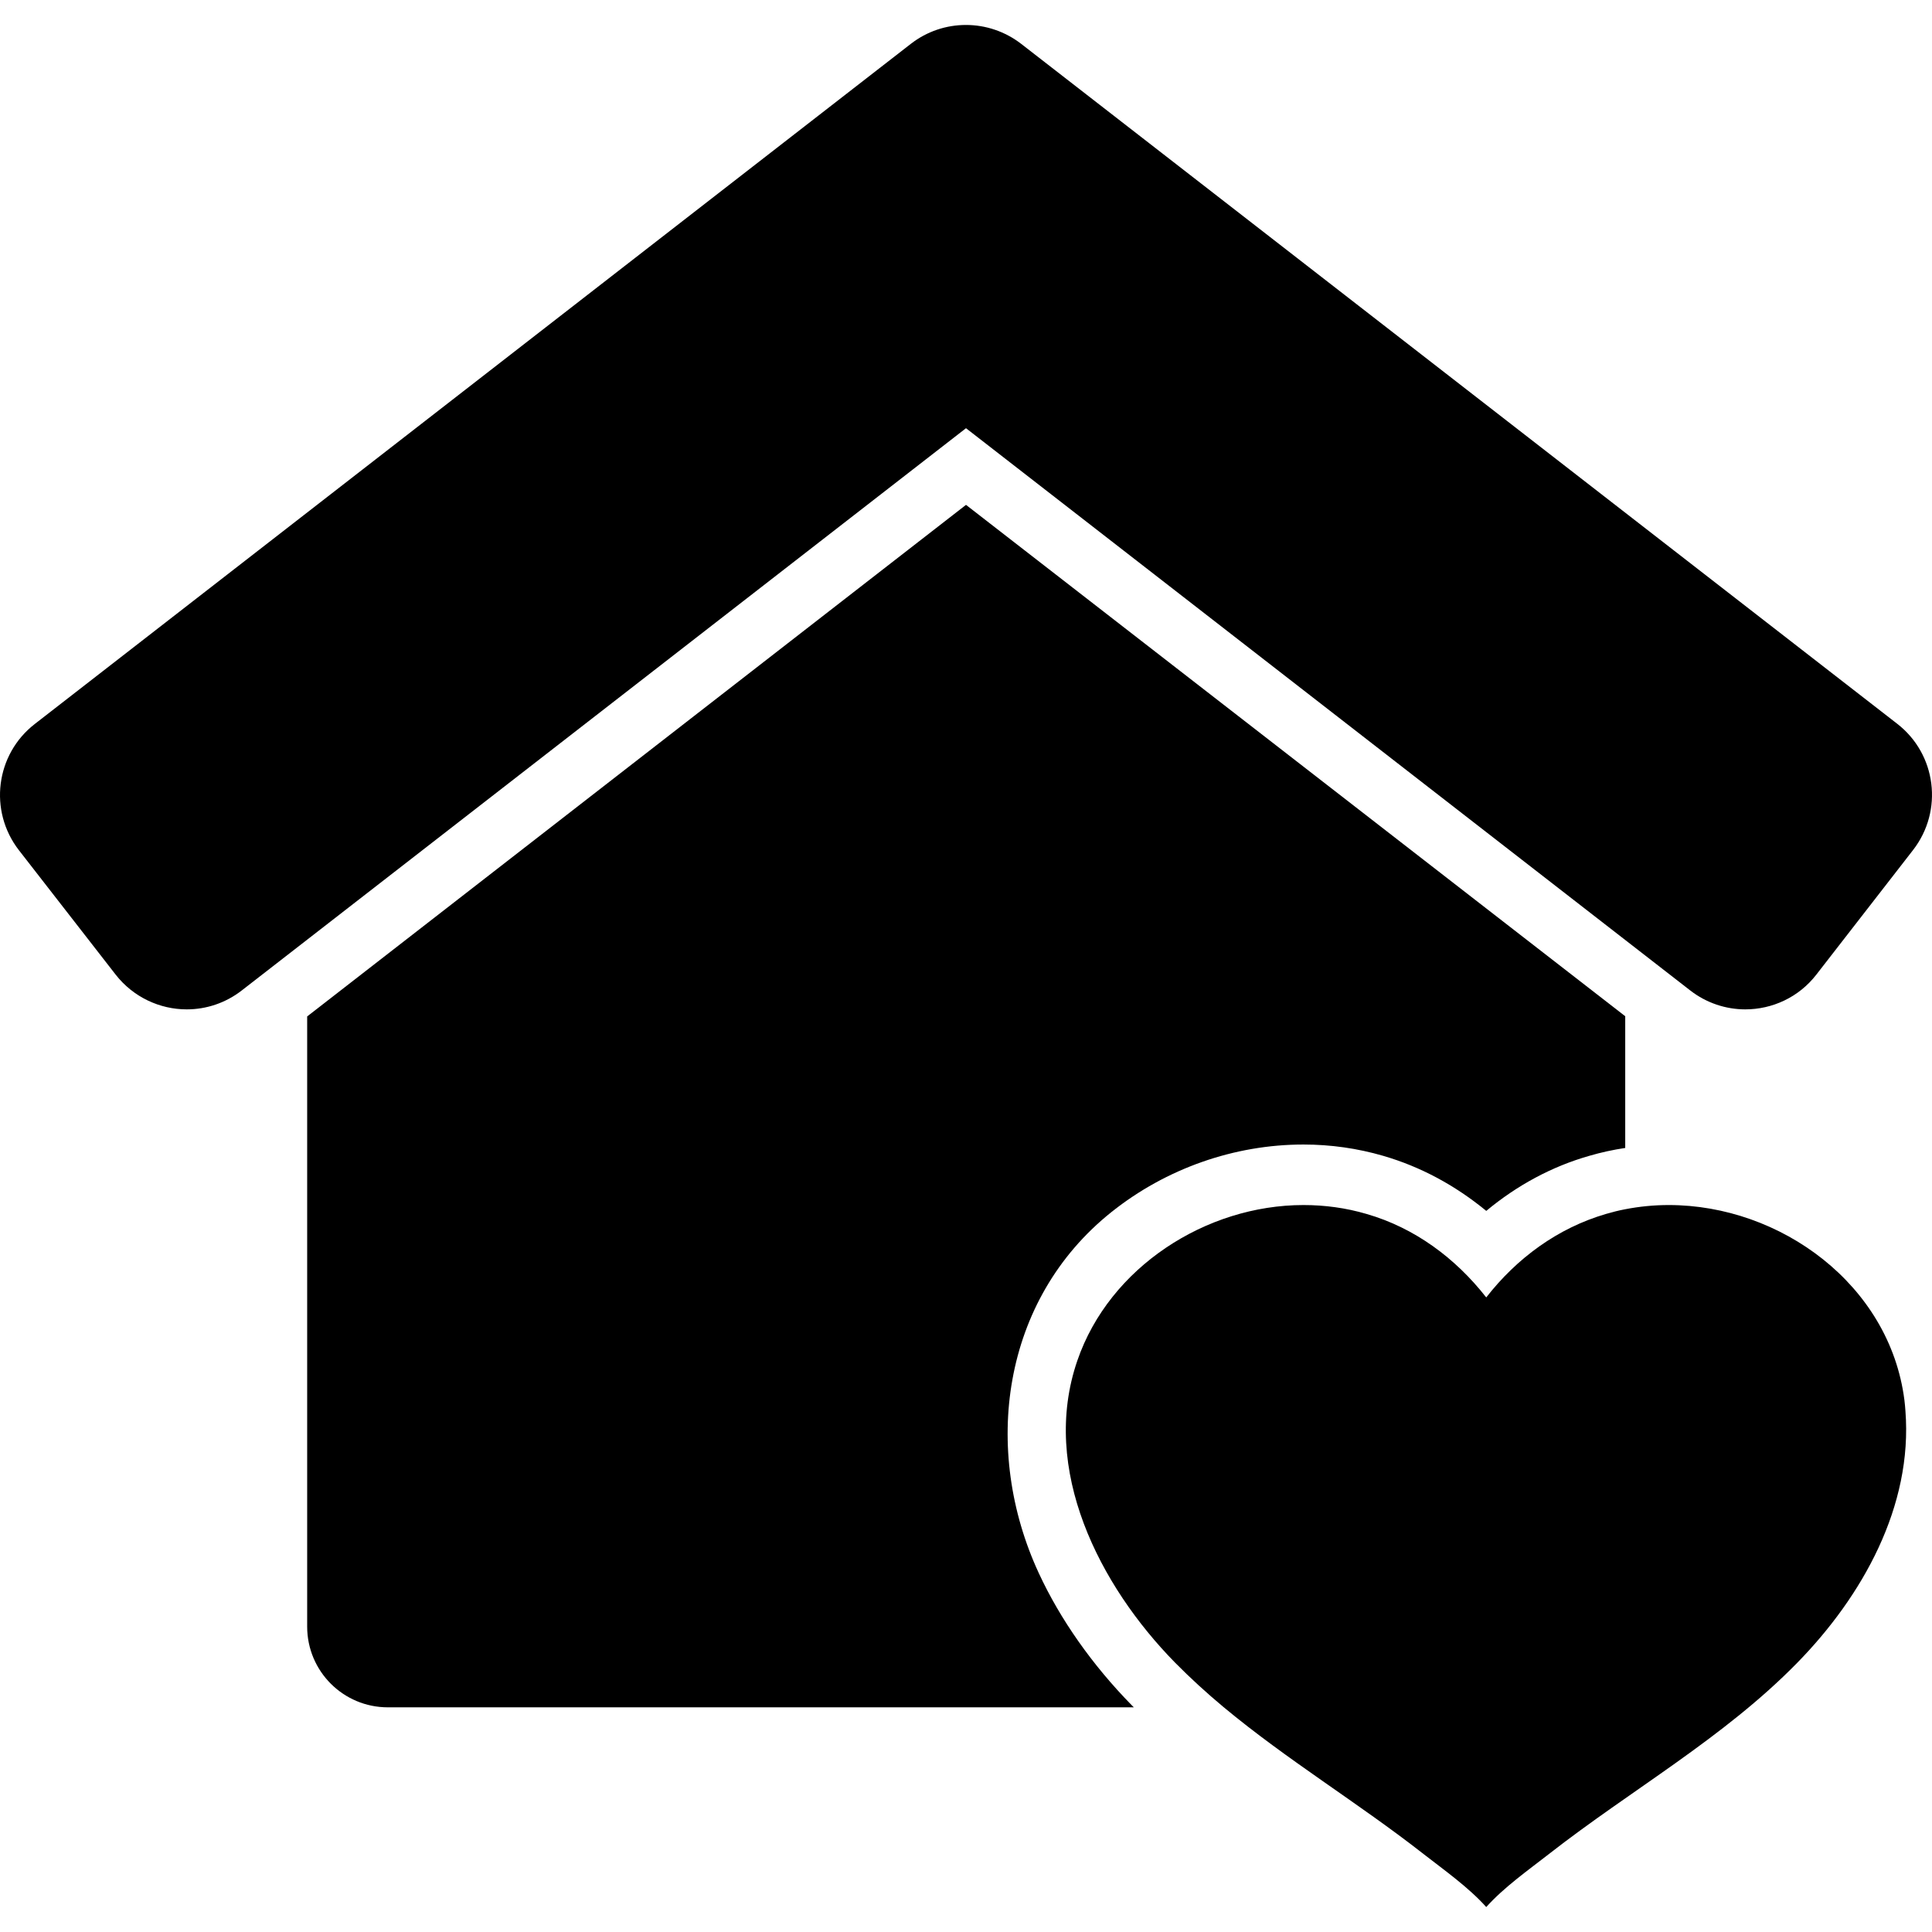
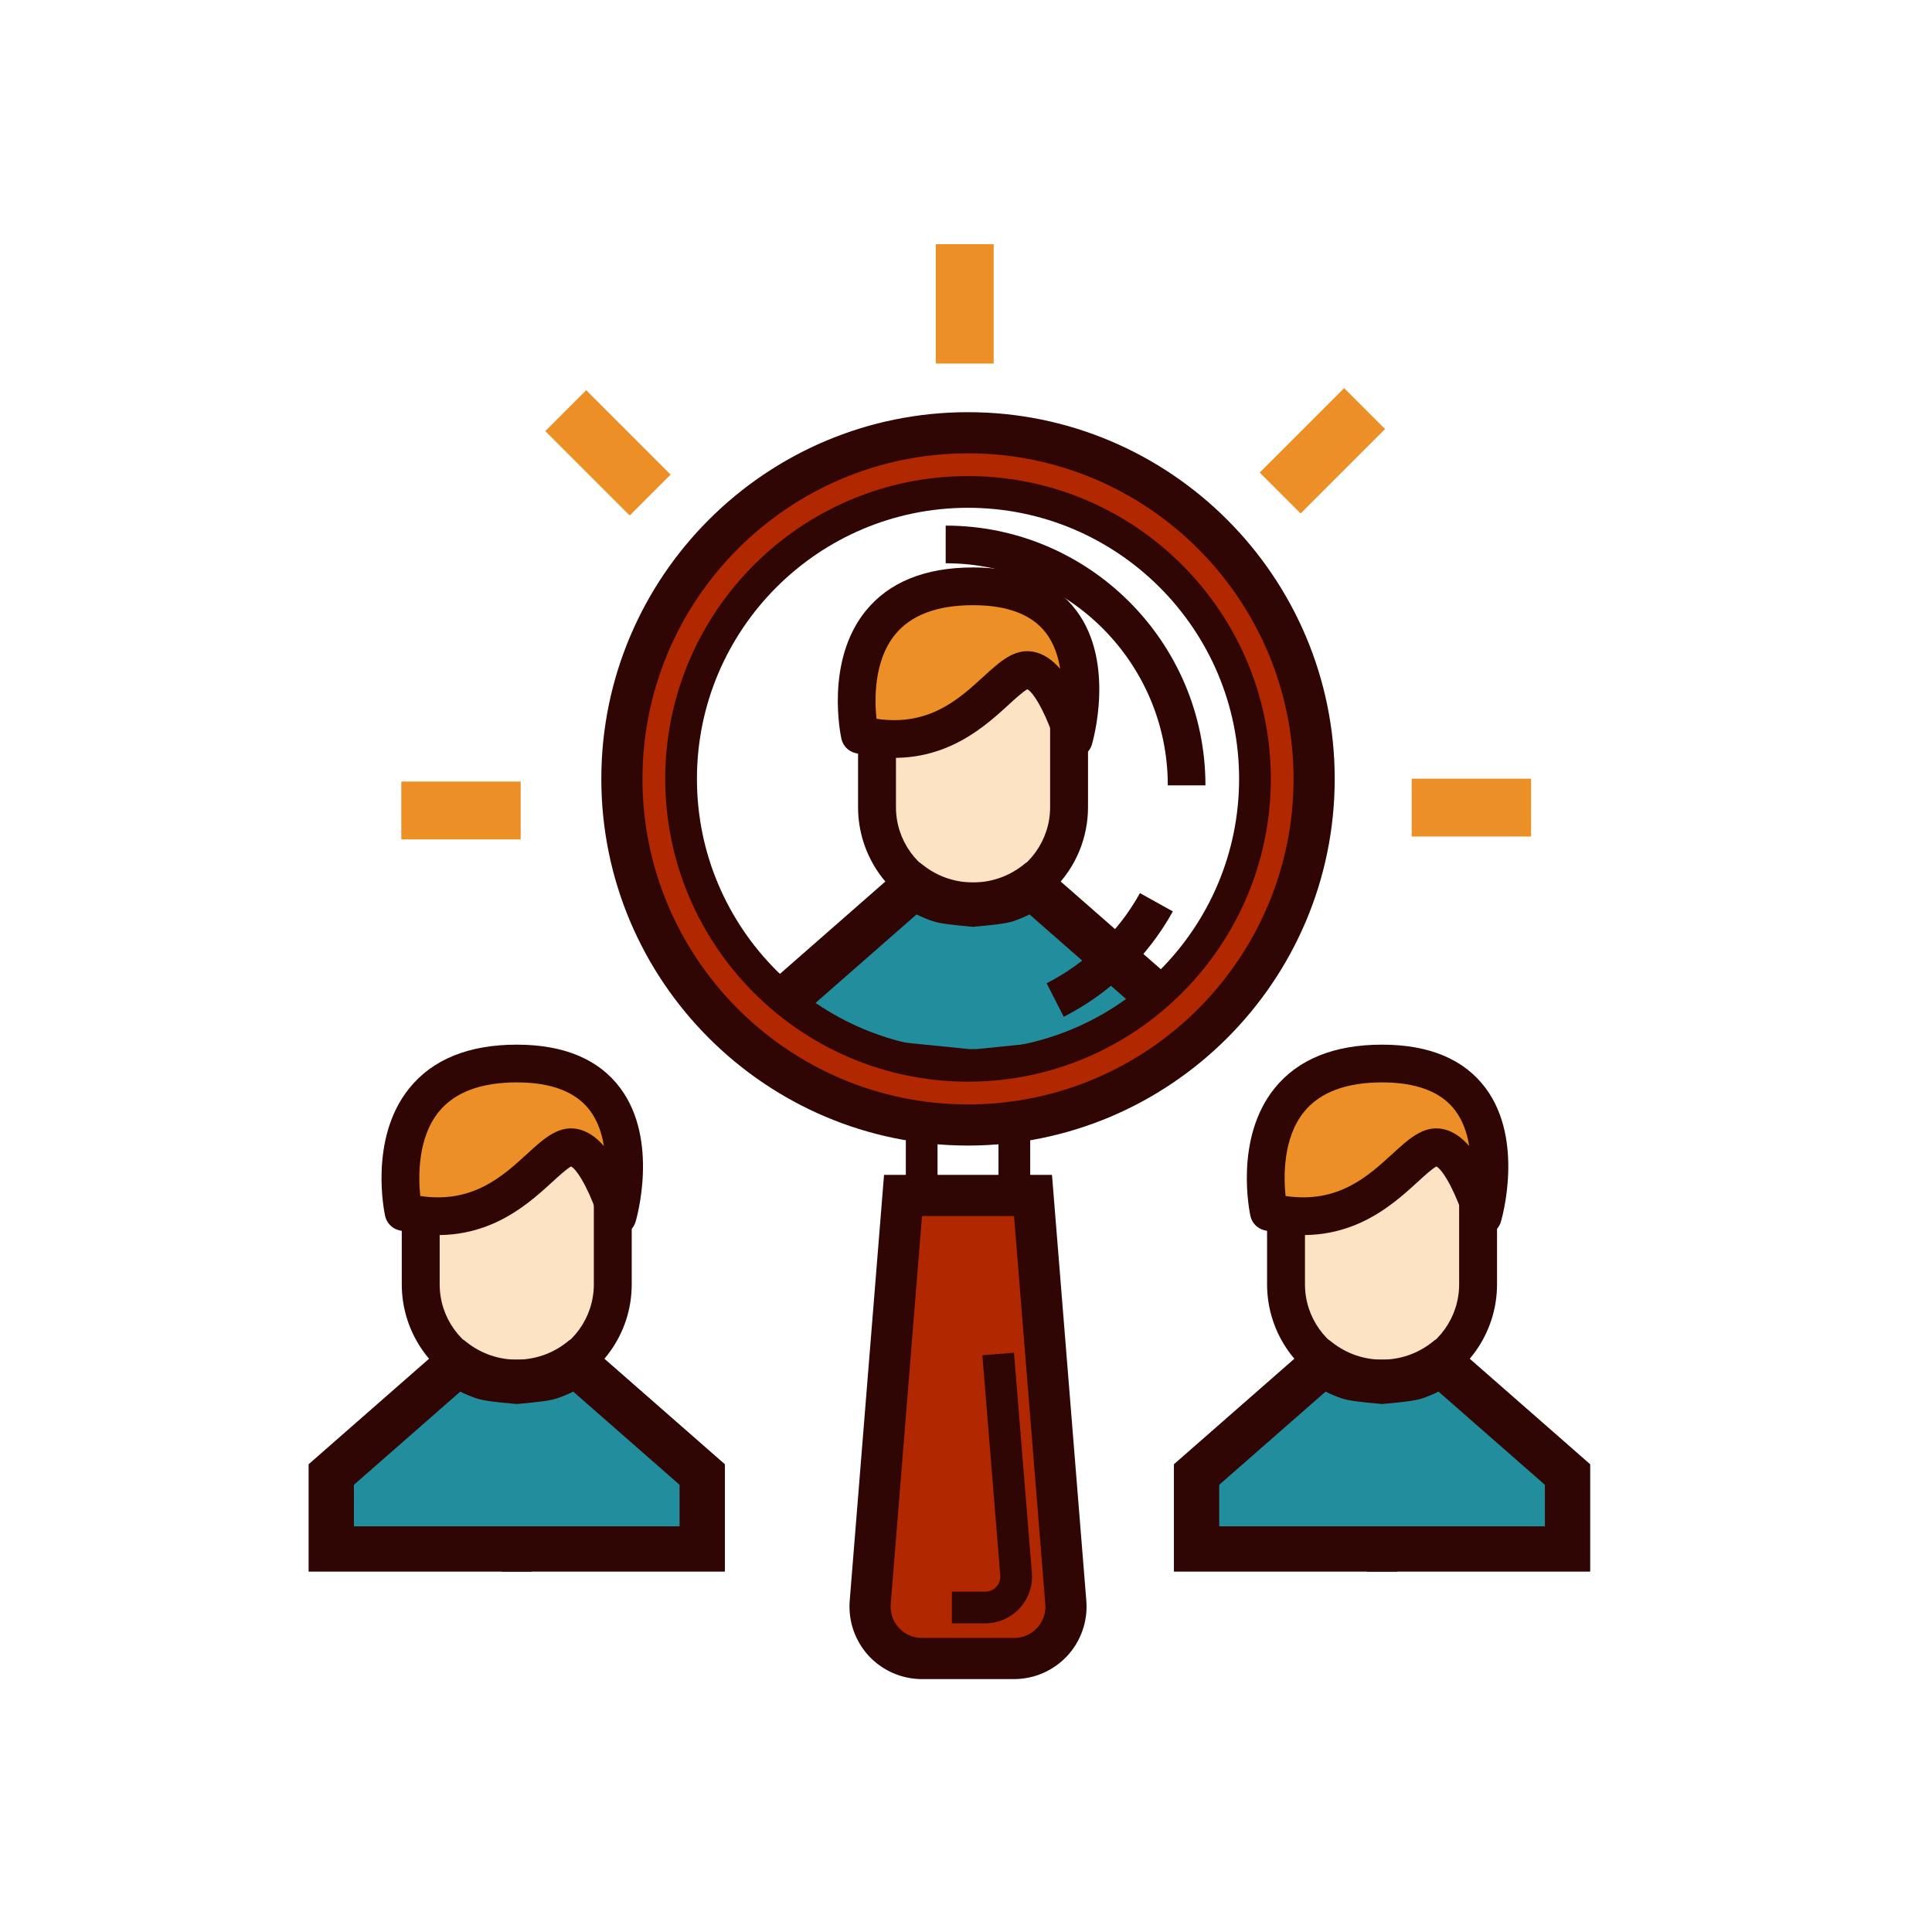
- <svg xmlns="http://www.w3.org/2000/svg" fill="#000000" version="1.1" id="Capa_1" width="800px" height="800px" viewBox="0 0 957.751 957.752" xml:space="preserve">
-   <g>
-     <g>
-       <path d="M152.275,503.876v302.5c0,22.1,17.9,40,40,40h369.8c-0.399-0.4-0.699-0.699-1.1-1.1c-19.5-19.9-35.4-42.5-46-65.4    c-28.3-61-18.6-135.5,36.1-179.1c27-21.5,60.801-33.4,95.101-33.4c13.5,0,26.8,1.9,39.499,5.6c18.6,5.4,35.801,14.701,51.1,27.301    c15.301-12.701,32.5-22,51.102-27.301c5.799-1.699,11.799-3,17.799-3.9v-65.299l-326.799-253.5L152.275,503.876z" />
-       <path d="M57.275,483.075c8.8,11.301,22,17.301,35.3,17.301c9.6,0,19.2-3.1,27.3-9.4l359-278.7l359,278.7    c8.1,6.301,17.799,9.4,27.299,9.4c13.301,0,26.5-5.9,35.301-17.301l47.9-61.7c15.1-19.5,11.6-47.5-7.9-62.6l-434.2-337    c-8-6.2-17.7-9.4-27.4-9.4c-9.7,0-19.301,3.1-27.4,9.4l-434.2,337.1c-19.5,15.1-23,43.1-7.9,62.6L57.275,483.075z" />
-       <path d="M890.976,824.276c32.199-32.9,57.299-77.5,53.6-124.9c-0.1-1.801-0.301-3.5-0.5-5.301    c-7.301-57.299-61.5-96.699-116.801-96.699c-7.299,0-14.5,0.699-21.699,2.1c-3.199,0.6-6.301,1.4-9.4,2.301    c-24,7-44.299,22-59.4,41.4c-15.199-19.4-35.398-34.5-59.398-41.4c-10.2-3-20.7-4.4-31.2-4.4c-48.3,0-96.2,30.801-112.101,77.1    c-18.6,54,11,111.6,48.4,149.701c7.7,7.799,15.7,15.1,24.1,22.1c31.5,26.199,66.9,47.6,99.1,72.799    c10.4,8.1,22.301,16.5,31.1,26.301c8.801-9.801,20.701-18.201,31.1-26.301C808.576,887.276,854.476,861.575,890.976,824.276z" />
-     </g>
-   </g>
+ <svg xmlns="http://www.w3.org/2000/svg" width="800px" height="800px" viewBox="0 0 1024 1024" class="icon" version="1.1">
+   <path d="M675.577 617.66s-0.651 64.298 12.57 87.497c13.221 23.199 50.411 32.183 50.411 32.183l27.191-23.16s24.551-30.092 23.705-44.808c-0.846-14.716-20.309-86.836-20.309-86.836l-93.568 35.124z" fill="#FCE3C3" />
+   <path d="M732.514 737.642a56.99 56.99 0 0 1-18.124-2.943 56.885 56.885 0 0 1-38.813-53.977V617.66h12.087v63.061a44.811 44.811 0 0 0 30.575 42.52c9.206 3.089 19.346 3.089 28.552 0a44.814 44.814 0 0 0 30.577-42.52V617.66h12.087v63.061a56.884 56.884 0 0 1-38.816 53.977 56.95 56.95 0 0 1-18.125 2.944z" fill="#300604" />
+   <path d="M732.515 741.642a60.817 60.817 0 0 1-19.398-3.151 60.88 60.88 0 0 1-41.539-57.769V613.66h20.087v67.062a40.817 40.817 0 0 0 27.848 38.728c8.383 2.812 17.62 2.812 26.007 0a40.817 40.817 0 0 0 27.849-38.728V613.66h20.087v67.062a60.878 60.878 0 0 1-41.542 57.769 60.81 60.81 0 0 1-19.399 3.151zM679.577 621.66v59.062a52.887 52.887 0 0 0 36.087 50.185 52.793 52.793 0 0 0 16.851 2.735c5.781 0 11.45-0.92 16.85-2.735a52.886 52.886 0 0 0 36.09-50.185V621.66h-4.087v59.062a48.811 48.811 0 0 1-33.303 46.312c-10.029 3.363-21.073 3.364-31.099 0a48.81 48.81 0 0 1-33.302-46.312V621.66h-4.087z" fill="#300604" />
+   <path d="M738.558 831.071H624.124v-54.107l75.095-65.796 4.346 0.842 1.212 0.919c4.1 3.23 8.628 5.689 13.46 7.312a44.796 44.796 0 0 0 14.278 2.333h6.043v108.497z" fill="#300604" />
+   <path d="M740.487 833.001H622.194V776.09l76.465-66.995 5.713 1.107 1.57 1.189c3.95 3.112 8.284 5.467 12.908 7.021a42.865 42.865 0 0 0 13.664 2.232h7.973v112.357z m-114.433-3.859h110.574V724.504h-4.113a46.675 46.675 0 0 1-14.893-2.434c-5.046-1.695-9.77-4.261-14.04-7.625l-0.825-0.626-2.977-0.576-73.727 64.597v51.302z" fill="#300604" />
+   <path d="M840.907 831.071H726.471V722.574h6.043c4.861 0 9.667-0.785 14.278-2.333 4.835-1.623 9.364-4.084 13.458-7.31l1.153-0.909 4.346-0.842 2.286 1.938 72.872 63.846v54.107z" fill="#300604" />
+   <path d="M842.837 833.001H724.541V720.645h7.974c4.656 0 9.253-0.751 13.664-2.232 4.623-1.552 8.956-3.906 12.878-6.996l1.52-1.199 5.715-1.106 2.992 2.536 73.554 64.443v56.91zM728.4 829.142h110.577V777.84l-72.214-63.271-1.556-1.318-2.978 0.577-0.784 0.618c-4.271 3.366-8.995 5.931-14.039 7.624a46.68 46.68 0 0 1-14.893 2.434H728.4v104.638z" fill="#300604" />
+   <path d="M763.664 725.356a56.286 56.286 0 0 1-13.023 6.342c-3.351 1.126-12.868 1.932-18.159 2.417-5.274-0.484-14.741-1.291-18.092-2.417a56.267 56.267 0 0 1-13.023-6.342l-65.157 57.089v36.539h192.609v-36.539l-65.155-57.089z" fill="#228E9D" />
+   <path d="M838.82 828.984H626.211v-51.072l74.288-65.091 6.359 4.178a46.414 46.414 0 0 0 10.712 5.218c2.237 0.702 11.336 1.531 14.762 1.843l0.152 0.015 0.185-0.018c3.434-0.312 12.555-1.14 14.805-1.844a46.385 46.385 0 0 0 10.699-5.214l6.359-4.178 74.288 65.091v51.072z m-192.609-20H818.82v-22.006l-56.373-49.393a66.09 66.09 0 0 1-8.627 3.594c-3.919 1.316-11.079 2.045-19.343 2.795l-1.996 0.183-1.964-0.18c-8.242-0.751-15.384-1.48-19.312-2.8a66.035 66.035 0 0 1-8.621-3.592l-56.373 49.393v22.006z" fill="#300604" />
+   <path d="M672.517 642.352s-17.429-78.661 60.007-78.661 53.396 81.021 53.396 81.021-9.709-34.322-23.413-36.547c-15.098-2.453-34.377 47.522-89.99 34.187z" fill="#ED8F27" />
+   <path d="M785.921 654.712h-0.064a10 10 0 0 1-9.559-7.278c-3.703-13.014-10.887-26.924-14.952-29.185-2.172 1.074-6.574 5.104-9.864 8.115-14.638 13.397-39.14 35.822-81.297 25.712a10.004 10.004 0 0 1-7.432-7.562c-0.366-1.656-8.741-40.875 12.713-67.603 12.368-15.409 31.565-23.222 57.058-23.222 25.008 0 43.46 7.734 54.845 22.987 20.635 27.646 8.658 69.127 8.139 70.879a10.002 10.002 0 0 1-9.587 7.157z m-104.543-20.811c27.747 4.134 43.64-10.429 56.601-22.291 8.743-8.003 16.29-14.916 26.132-13.317 5.616 0.913 10.468 4.41 14.576 9.104-1.039-6.668-3.249-13.29-7.385-18.808-7.409-9.887-20.456-14.899-38.778-14.899-19.127 0-33.077 5.296-41.461 15.741-11.115 13.847-10.739 34.265-9.685 44.47z" fill="#300604" />
+   <path d="M458.789 364.734s-0.651 64.298 12.57 87.497c13.221 23.199 50.411 32.183 50.411 32.183l27.191-23.16s24.551-30.092 23.705-44.808-20.309-86.836-20.309-86.836l-93.568 35.124z" fill="#FCE3C3" />
+   <path d="M515.727 484.715a56.99 56.99 0 0 1-18.124-2.943 56.885 56.885 0 0 1-38.813-53.977v-63.061h12.087v63.061a44.811 44.811 0 0 0 30.575 42.52c9.206 3.089 19.346 3.089 28.552 0a44.814 44.814 0 0 0 30.577-42.52v-63.061h12.087v63.061a56.884 56.884 0 0 1-38.815 53.977 56.993 56.993 0 0 1-18.126 2.943z" fill="#300604" />
+   <path d="M515.727 488.715a60.817 60.817 0 0 1-19.398-3.151 60.88 60.88 0 0 1-41.539-57.769v-67.062h20.087v67.062a40.816 40.816 0 0 0 27.849 38.728c8.383 2.812 17.619 2.812 26.006 0a40.818 40.818 0 0 0 27.85-38.728v-67.062h20.087v67.062a60.88 60.88 0 0 1-60.942 60.92z m-52.938-119.982v59.062a52.887 52.887 0 0 0 36.087 50.185 52.793 52.793 0 0 0 16.851 2.735c5.782 0 11.451-0.92 16.85-2.734a52.888 52.888 0 0 0 36.091-50.186v-59.062h-4.087v59.062a48.811 48.811 0 0 1-33.304 46.312c-10.027 3.363-21.072 3.365-31.098 0a48.81 48.81 0 0 1-33.303-46.312v-59.062h-4.087z" fill="#300604" />
+   <path d="M521.77 578.144l-102.347-4.835-12.087-49.272 75.095-65.796 4.346 0.842 1.212 0.919c4.1 3.23 8.628 5.689 13.46 7.312a44.796 44.796 0 0 0 14.278 2.333h6.043v108.497z" fill="#300604" />
+   <path d="M523.7 580.168l-105.808-4.999-12.71-51.81 76.688-67.191 5.714 1.107 1.57 1.189c3.951 3.113 8.285 5.468 12.908 7.021a42.854 42.854 0 0 0 13.663 2.232h7.974v112.451z m-102.747-8.718l98.888 4.671V471.577h-4.114a46.66 46.66 0 0 1-14.892-2.434c-5.044-1.694-9.768-4.26-14.04-7.625l-0.825-0.625-2.978-0.577-73.503 64.4 11.464 46.734z" fill="#300604" />
+   <path d="M609.647 567.09l-99.964 11.054V469.648h6.043c4.861 0 9.667-0.785 14.278-2.333 4.836-1.623 9.364-4.084 13.458-7.31l1.153-0.909 4.346-0.842 2.286 1.938 72.872 63.846-14.472 43.052z" fill="#300604" />
+   <path d="M507.754 580.3V467.718h7.973c4.656 0 9.253-0.751 13.664-2.232 4.623-1.552 8.955-3.905 12.878-6.996l1.52-1.199 5.716-1.106 2.991 2.536 73.863 64.714-15.274 45.438L507.754 580.3z m3.859-108.723v104.412l96.598-10.682 13.669-40.665-71.904-63-1.556-1.318-2.978 0.577-0.784 0.618c-4.272 3.367-8.996 5.932-14.039 7.624a46.68 46.68 0 0 1-14.893 2.434h-4.113z" fill="#300604" />
+   <path d="M546.876 472.43a56.286 56.286 0 0 1-13.023 6.342c-3.351 1.126-12.868 1.932-18.159 2.417-5.274-0.484-14.741-1.291-18.092-2.417a56.267 56.267 0 0 1-13.023-6.342l-65.157 57.089 10.06 28.106 83.871 8.433h4.674L601 557.624l11.032-28.106-65.156-57.088z" fill="#228E9D" />
+   <path d="M518.536 576.058l-6.183-0.05-90.156-9.066-14.482-40.46 75.998-66.587 6.358 4.178a46.458 46.458 0 0 0 10.712 5.219c2.235 0.701 11.333 1.529 14.758 1.842l0.155 0.014 0.185-0.017c3.434-0.312 12.557-1.14 14.806-1.844a46.398 46.398 0 0 0 10.698-5.214l6.359-4.178 76.165 66.734-15.829 40.327-89.544 9.102z m-4.68-20h3.666l76.397-7.766 6.235-15.885-54.496-47.748a66.058 66.058 0 0 1-8.625 3.593c-3.921 1.317-11.081 2.046-19.345 2.796l-1.996 0.183-1.968-0.181c-8.24-0.75-15.381-1.479-19.309-2.799a65.964 65.964 0 0 1-8.62-3.592l-54.666 47.896 5.639 15.751 77.088 7.752z" fill="#300604" />
+   <path d="M455.729 389.425s-17.429-78.661 60.007-78.661 53.396 81.021 53.396 81.021-9.709-34.322-23.413-36.548c-15.098-2.452-34.377 47.523-89.99 34.188z" fill="#ED8F27" />
+   <path d="M569.133 401.785h-0.064a10 10 0 0 1-9.559-7.278c-3.703-13.013-10.886-26.924-14.951-29.185-2.173 1.074-6.574 5.104-9.864 8.115-14.639 13.396-39.141 35.819-81.298 25.712a10.004 10.004 0 0 1-7.432-7.562c-0.366-1.656-8.741-40.874 12.713-67.603 12.368-15.408 31.565-23.222 57.059-23.222 25.007 0 43.459 7.734 54.844 22.987 20.635 27.646 8.658 69.127 8.139 70.879a10.002 10.002 0 0 1-9.587 7.157z m-104.564-20.813c27.753 4.142 43.657-10.423 56.622-22.288 8.743-8.003 16.295-14.916 26.132-13.317 5.616 0.913 10.467 4.409 14.575 9.104-1.039-6.669-3.249-13.29-7.385-18.808-7.409-9.887-20.456-14.899-38.777-14.899-19.087 0-33.019 5.273-41.407 15.674-11.246 13.942-10.843 34.327-9.76 44.534z" fill="#300604" />
+   <path d="M216.949 617.66s-0.651 64.298 12.57 87.497c13.221 23.199 50.411 32.183 50.411 32.183l27.191-23.16s24.551-30.092 23.705-44.808c-0.846-14.716-20.309-86.836-20.309-86.836l-93.568 35.124z" fill="#FCE3C3" />
+   <path d="M273.887 737.642a56.99 56.99 0 0 1-18.124-2.943 56.885 56.885 0 0 1-38.813-53.977V617.66h12.087v63.061a44.811 44.811 0 0 0 30.575 42.52c9.206 3.089 19.345 3.089 28.552 0a44.814 44.814 0 0 0 30.577-42.52V617.66h12.087v63.061a56.884 56.884 0 0 1-38.815 53.977 56.966 56.966 0 0 1-18.126 2.944z" fill="#300604" />
+   <path d="M273.887 741.642a60.817 60.817 0 0 1-19.398-3.151 60.88 60.88 0 0 1-41.539-57.769V613.66h20.087v67.062a40.817 40.817 0 0 0 27.848 38.728c8.383 2.812 17.62 2.812 26.007 0a40.818 40.818 0 0 0 27.85-38.728V613.66h20.086v67.062a60.878 60.878 0 0 1-41.542 57.769 60.81 60.81 0 0 1-19.399 3.151zM220.949 621.66v59.062a52.887 52.887 0 0 0 36.087 50.185 52.793 52.793 0 0 0 16.851 2.735c5.781 0 11.45-0.92 16.85-2.735a52.886 52.886 0 0 0 36.09-50.185V621.66h-4.086v59.062a48.811 48.811 0 0 1-33.304 46.312c-10.028 3.363-21.072 3.364-31.099 0a48.81 48.81 0 0 1-33.302-46.312V621.66h-4.087z" fill="#300604" />
+   <path d="M279.93 831.071H165.496v-54.107l75.095-65.796 4.346 0.842 1.212 0.919c4.1 3.23 8.628 5.689 13.46 7.312a44.796 44.796 0 0 0 14.278 2.333h6.043v108.497z" fill="#300604" />
+   <path d="M281.859 833.001H163.566V776.09l76.465-66.995 5.715 1.107 1.569 1.19c3.949 3.111 8.283 5.466 12.907 7.02a42.865 42.865 0 0 0 13.664 2.232h7.973v112.357z m-114.433-3.859H278V724.504h-4.113a46.675 46.675 0 0 1-14.893-2.434c-5.046-1.695-9.77-4.261-14.04-7.625l-0.825-0.626-2.977-0.576-73.727 64.597v51.302z" fill="#300604" />
+   <path d="M382.279 831.071H267.843V722.574h6.043c4.861 0 9.667-0.785 14.278-2.333 4.835-1.623 9.364-4.084 13.458-7.31l1.153-0.909 4.346-0.842 2.286 1.938 72.872 63.846v54.107z" fill="#300604" />
+   <path d="M384.209 833.001H265.913V720.645h7.974c4.656 0 9.253-0.751 13.664-2.232 4.623-1.552 8.956-3.906 12.878-6.996l1.52-1.199 5.715-1.106 2.992 2.536 73.554 64.443v56.91z m-114.437-3.859H380.35V777.84l-72.214-63.271-1.556-1.318-2.978 0.577-0.784 0.618c-4.271 3.366-8.995 5.931-14.039 7.624a46.68 46.68 0 0 1-14.893 2.434h-4.114v104.638z" fill="#300604" />
+   <path d="M305.036 725.356a56.286 56.286 0 0 1-13.023 6.342c-3.351 1.126-12.868 1.932-18.159 2.417-5.274-0.484-14.741-1.291-18.092-2.417a56.267 56.267 0 0 1-13.023-6.342l-65.157 57.089v36.539h192.609v-36.539l-65.155-57.089z" fill="#228E9D" />
+   <path d="M380.192 828.984H167.583v-51.072l74.288-65.091 6.359 4.178a46.414 46.414 0 0 0 10.712 5.218c2.237 0.702 11.336 1.531 14.762 1.843l0.152 0.015 0.185-0.018c3.434-0.312 12.555-1.14 14.805-1.844a46.385 46.385 0 0 0 10.699-5.214l6.359-4.178 74.288 65.091v51.072z m-192.609-20h172.609v-22.006l-56.373-49.393a66.09 66.09 0 0 1-8.627 3.594c-3.919 1.316-11.079 2.045-19.343 2.795l-1.996 0.183-1.964-0.18c-8.242-0.751-15.384-1.48-19.312-2.8a66.035 66.035 0 0 1-8.621-3.592l-56.373 49.393v22.006z" fill="#300604" />
+   <path d="M213.889 642.352s-17.429-78.661 60.007-78.661 53.396 81.021 53.396 81.021-9.709-34.322-23.413-36.547c-15.098-2.453-34.377 47.522-89.99 34.187z" fill="#ED8F27" />
+   <path d="M327.293 654.712h-0.064a10 10 0 0 1-9.559-7.278c-3.703-13.014-10.887-26.925-14.952-29.185-2.172 1.074-6.574 5.104-9.864 8.115-14.639 13.397-39.137 35.822-81.297 25.712a10.004 10.004 0 0 1-7.432-7.562c-0.366-1.656-8.741-40.875 12.713-67.603 12.368-15.409 31.565-23.222 57.058-23.222 25.008 0 43.46 7.734 54.845 22.987 20.635 27.646 8.658 69.127 8.139 70.879a10.002 10.002 0 0 1-9.587 7.157zM222.75 633.901c27.739 4.134 43.64-10.429 56.601-22.291 8.743-8.003 16.294-14.916 26.132-13.317 5.616 0.913 10.468 4.41 14.576 9.104-1.039-6.668-3.249-13.29-7.385-18.808-7.409-9.887-20.456-14.899-38.778-14.899-19.127 0-33.077 5.296-41.461 15.741-11.115 13.847-10.739 34.265-9.685 44.47z" fill="#300604" />
+   <path d="M513.232 228.978c-100.956 0-182.796 81.841-182.796 182.796S412.277 594.57 513.232 594.57s182.796-81.841 182.796-182.796-81.84-182.796-182.796-182.796z m1.72 338.112c-83.901 0-151.916-68.015-151.916-151.916s68.015-151.916 151.916-151.916 151.916 68.015 151.916 151.916S598.853 567.09 514.952 567.09z" fill="#B12800" />
+   <path d="M513.067 573.309c-88.495 0-160.487-71.995-160.487-160.49 0-88.496 71.992-160.49 160.487-160.49 88.496 0 160.493 71.995 160.493 160.49 0 88.496-71.997 160.49-160.493 160.49z m0-304.169c-79.226 0-143.677 64.454-143.677 143.68 0 79.225 64.451 143.679 143.677 143.679s143.682-64.454 143.682-143.679c0-79.226-64.456-143.68-143.682-143.68z" fill="#300604" />
+   <path d="M546.026 642.006h-65.917v-45.741h16.81v28.931h32.297v-28.931h16.81z" fill="#300604" />
+   <path d="M488.632 879.053h48.874c16.052 0 28.689-13.697 27.399-29.697l-17.391-215.753h-68.891l-17.39 215.753c-1.291 15.999 11.346 29.697 27.399 29.697z" fill="#B12800" />
+   <path d="M537.506 887.457h-48.871a35.995 35.995 0 0 1-26.381-11.552 36.01 36.01 0 0 1-9.402-27.224l18.015-223.485h84.403l18.014 223.483a35.98 35.98 0 0 1-9.395 27.221 35.989 35.989 0 0 1-26.383 11.557z m-51.132-245.451L469.608 850.03c-0.433 5.371 1.346 10.512 5.001 14.474 3.656 3.962 8.635 6.143 14.025 6.143h48.871c5.391 0 10.37-2.184 14.025-6.145 3.655-3.959 5.428-9.1 4.996-14.471L539.76 642.006h-53.386z" fill="#300604" />
+   <path d="M537.506 889.957h-48.871a38.506 38.506 0 0 1-28.219-12.356 38.516 38.516 0 0 1-10.057-29.119l18.2-225.785h89.016l18.2 225.781a38.493 38.493 0 0 1-10.05 29.118 38.496 38.496 0 0 1-28.219 12.361z m-64.333-262.261l-17.829 221.187a33.5 33.5 0 0 0 8.746 25.327 33.493 33.493 0 0 0 24.545 10.747h48.871a33.478 33.478 0 0 0 24.544-10.752 33.472 33.472 0 0 0 8.741-25.325l-17.829-221.184h-79.789z m64.333 245.45h-48.871c-6.096 0-11.729-2.467-15.863-6.947-4.137-4.484-6.146-10.298-5.656-16.37l16.952-210.323h58l16.952 210.323c0.488 6.079-1.519 11.892-5.651 16.368-4.138 4.482-9.77 6.949-15.863 6.949z m-48.825-228.64L472.1 850.231c-0.376 4.664 1.168 9.131 4.347 12.577 3.176 3.442 7.505 5.338 12.188 5.338h48.871c4.681 0 9.01-1.896 12.188-5.34 3.175-3.439 4.717-7.906 4.341-12.576l-16.581-205.725h-48.773z" fill="#300604" />
+   <path d="M522.206 860.413h-17.702v-16.81h17.702a7.901 7.901 0 0 0 5.866-2.569 7.905 7.905 0 0 0 2.09-6.061l-9.483-116.652 16.756-1.363 9.483 116.655a24.862 24.862 0 0 1-6.49 18.816 24.854 24.854 0 0 1-18.222 7.984z" fill="#300604" />
+   <path d="M513.067 604.67c-105.788 0-191.854-86.063-191.854-191.851s86.066-191.854 191.854-191.854 191.854 86.066 191.854 191.854S618.855 604.67 513.067 604.67z m0-366.894c-96.518 0-175.043 78.525-175.043 175.043s78.525 175.04 175.043 175.04 175.043-78.523 175.043-175.04c0.001-96.518-78.525-175.043-175.043-175.043z" fill="#300604" />
+   <path d="M513.067 607.17c-107.167 0-194.354-87.186-194.354-194.351 0-107.167 87.187-194.354 194.354-194.354s194.354 87.187 194.354 194.354c0 107.165-87.187 194.351-194.354 194.351z m0-383.704c-104.41 0-189.354 84.943-189.354 189.354 0 104.408 84.943 189.351 189.354 189.351s189.354-84.942 189.354-189.351c0-104.411-84.943-189.354-189.354-189.354z m0 366.894c-97.897 0-177.543-79.645-177.543-177.541 0-97.897 79.646-177.543 177.543-177.543S690.61 314.922 690.61 412.819 610.965 590.36 513.067 590.36z m0-350.084c-95.141 0-172.543 77.402-172.543 172.543 0 95.14 77.402 172.541 172.543 172.541S685.61 507.959 685.61 412.819s-77.402-172.543-172.543-172.543z" fill="#300604" />
+   <path d="M501.074 134.485h20.517v53.126h-20.517z" fill="#ED8F27" />
+   <path d="M526.663 192.684h-30.662v-63.271h30.662v63.271z m-20.517-10.145h10.373v-42.981h-10.373v42.981z" fill="#ED8F27" />
+   <path d="M348.264 251.544l-14.508 14.507-37.565-37.565 14.507-14.508z" fill="#ED8F27" />
+   <path d="M333.752 273.225l-44.739-44.738 21.681-21.681 44.739 44.738-21.681 21.681z m-30.394-44.739l30.394 30.393 7.335-7.335-30.394-30.393-7.335 7.335z" fill="#ED8F27" />
+   <path d="M217.777 419.316h53.126v20.517h-53.126z" fill="#ED8F27" />
+   <path d="M275.976 444.905h-63.271v-30.662h63.271v30.662z m-53.126-10.144h42.981v-10.373H222.85v10.373z" fill="#ED8F27" />
+   <path d="M753.295 417.781h53.126v20.517h-53.126z" fill="#ED8F27" />
+   <path d="M811.494 443.371h-63.271v-30.662h63.271v30.662z m-53.127-10.144h42.982v-10.373h-42.982v10.373z" fill="#ED8F27" />
+   <path d="M689.365 264.973l-14.508-14.507 37.566-37.566 14.507 14.508z" fill="#ED8F27" />
+   <path d="M689.362 272.141l-21.681-21.681 44.738-44.739 21.681 21.681-44.738 44.739z m-7.335-21.681l7.335 7.335 30.393-30.394-7.335-7.335-30.393 30.394z" fill="#ED8F27" />
+   <path d="M638.91 416.26h-19.955c0-64.91-52.805-117.719-117.719-117.719v-19.955c75.91 0 137.674 61.76 137.674 137.674zM563.81 538.919l-9.081-17.766c20.93-10.699 38.04-27.221 49.473-47.78l17.435 9.698c-13.362 24.031-33.356 43.343-57.827 55.848z" fill="#300604" />
</svg>
